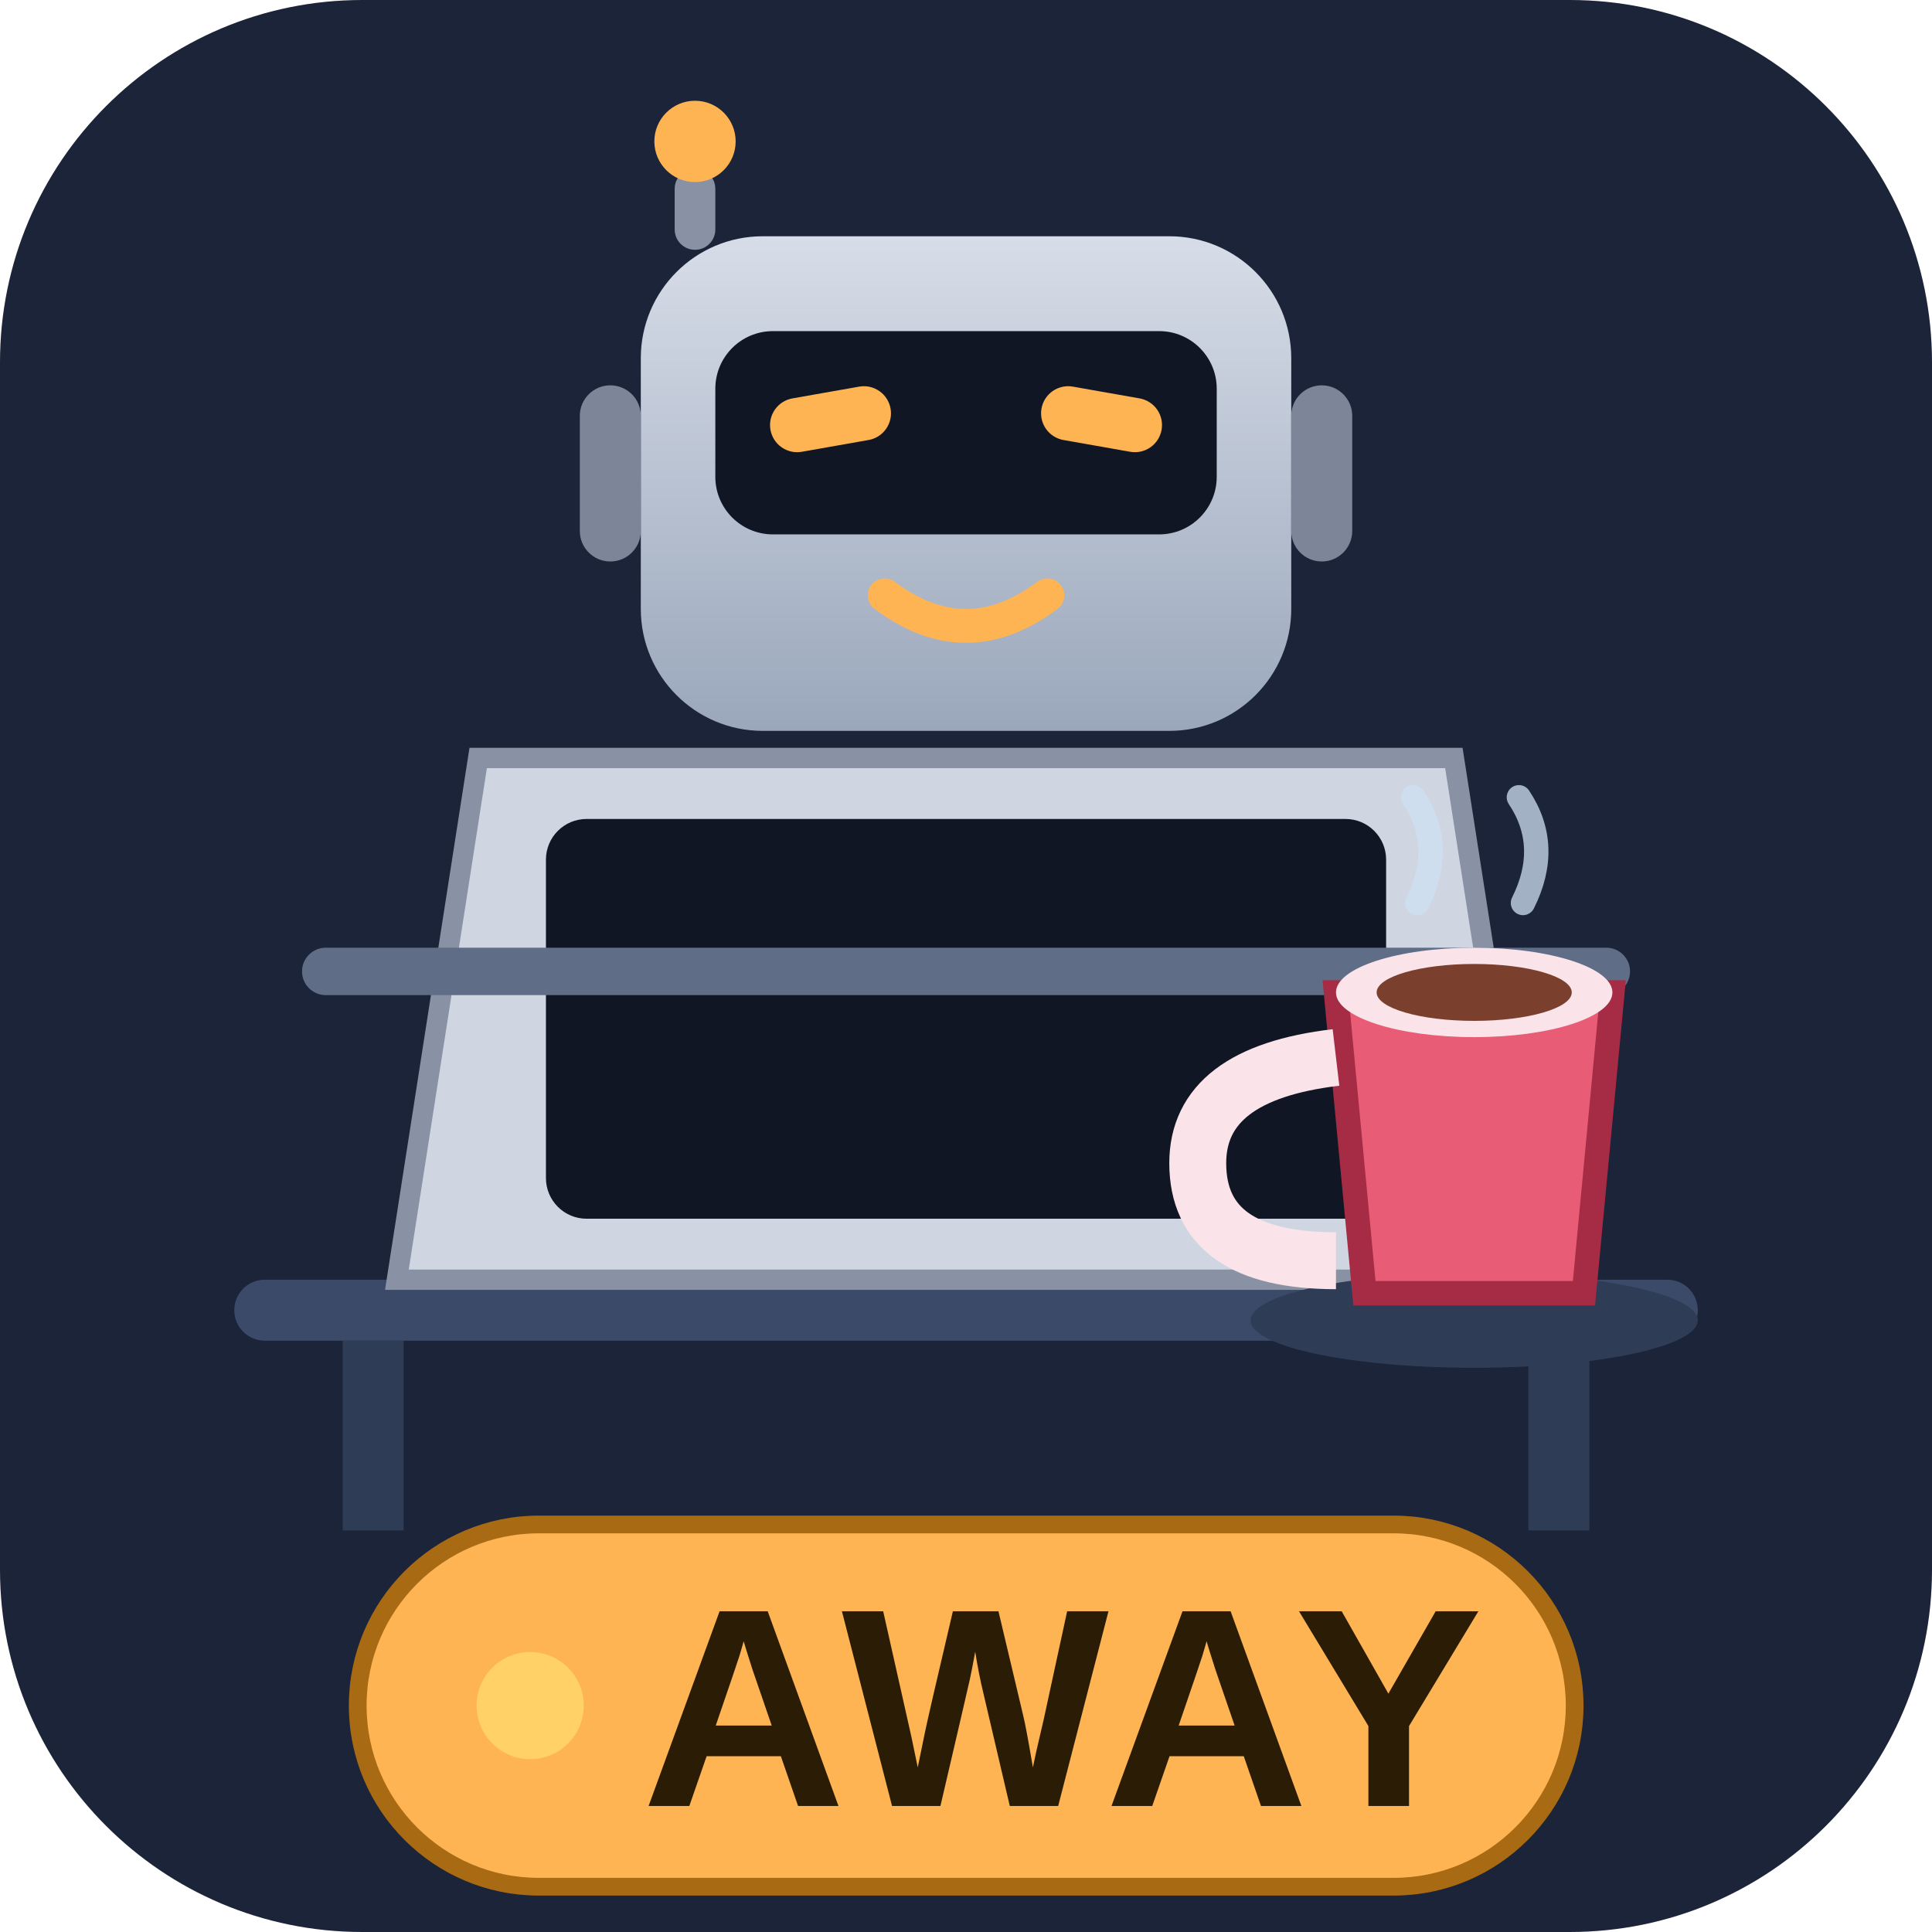
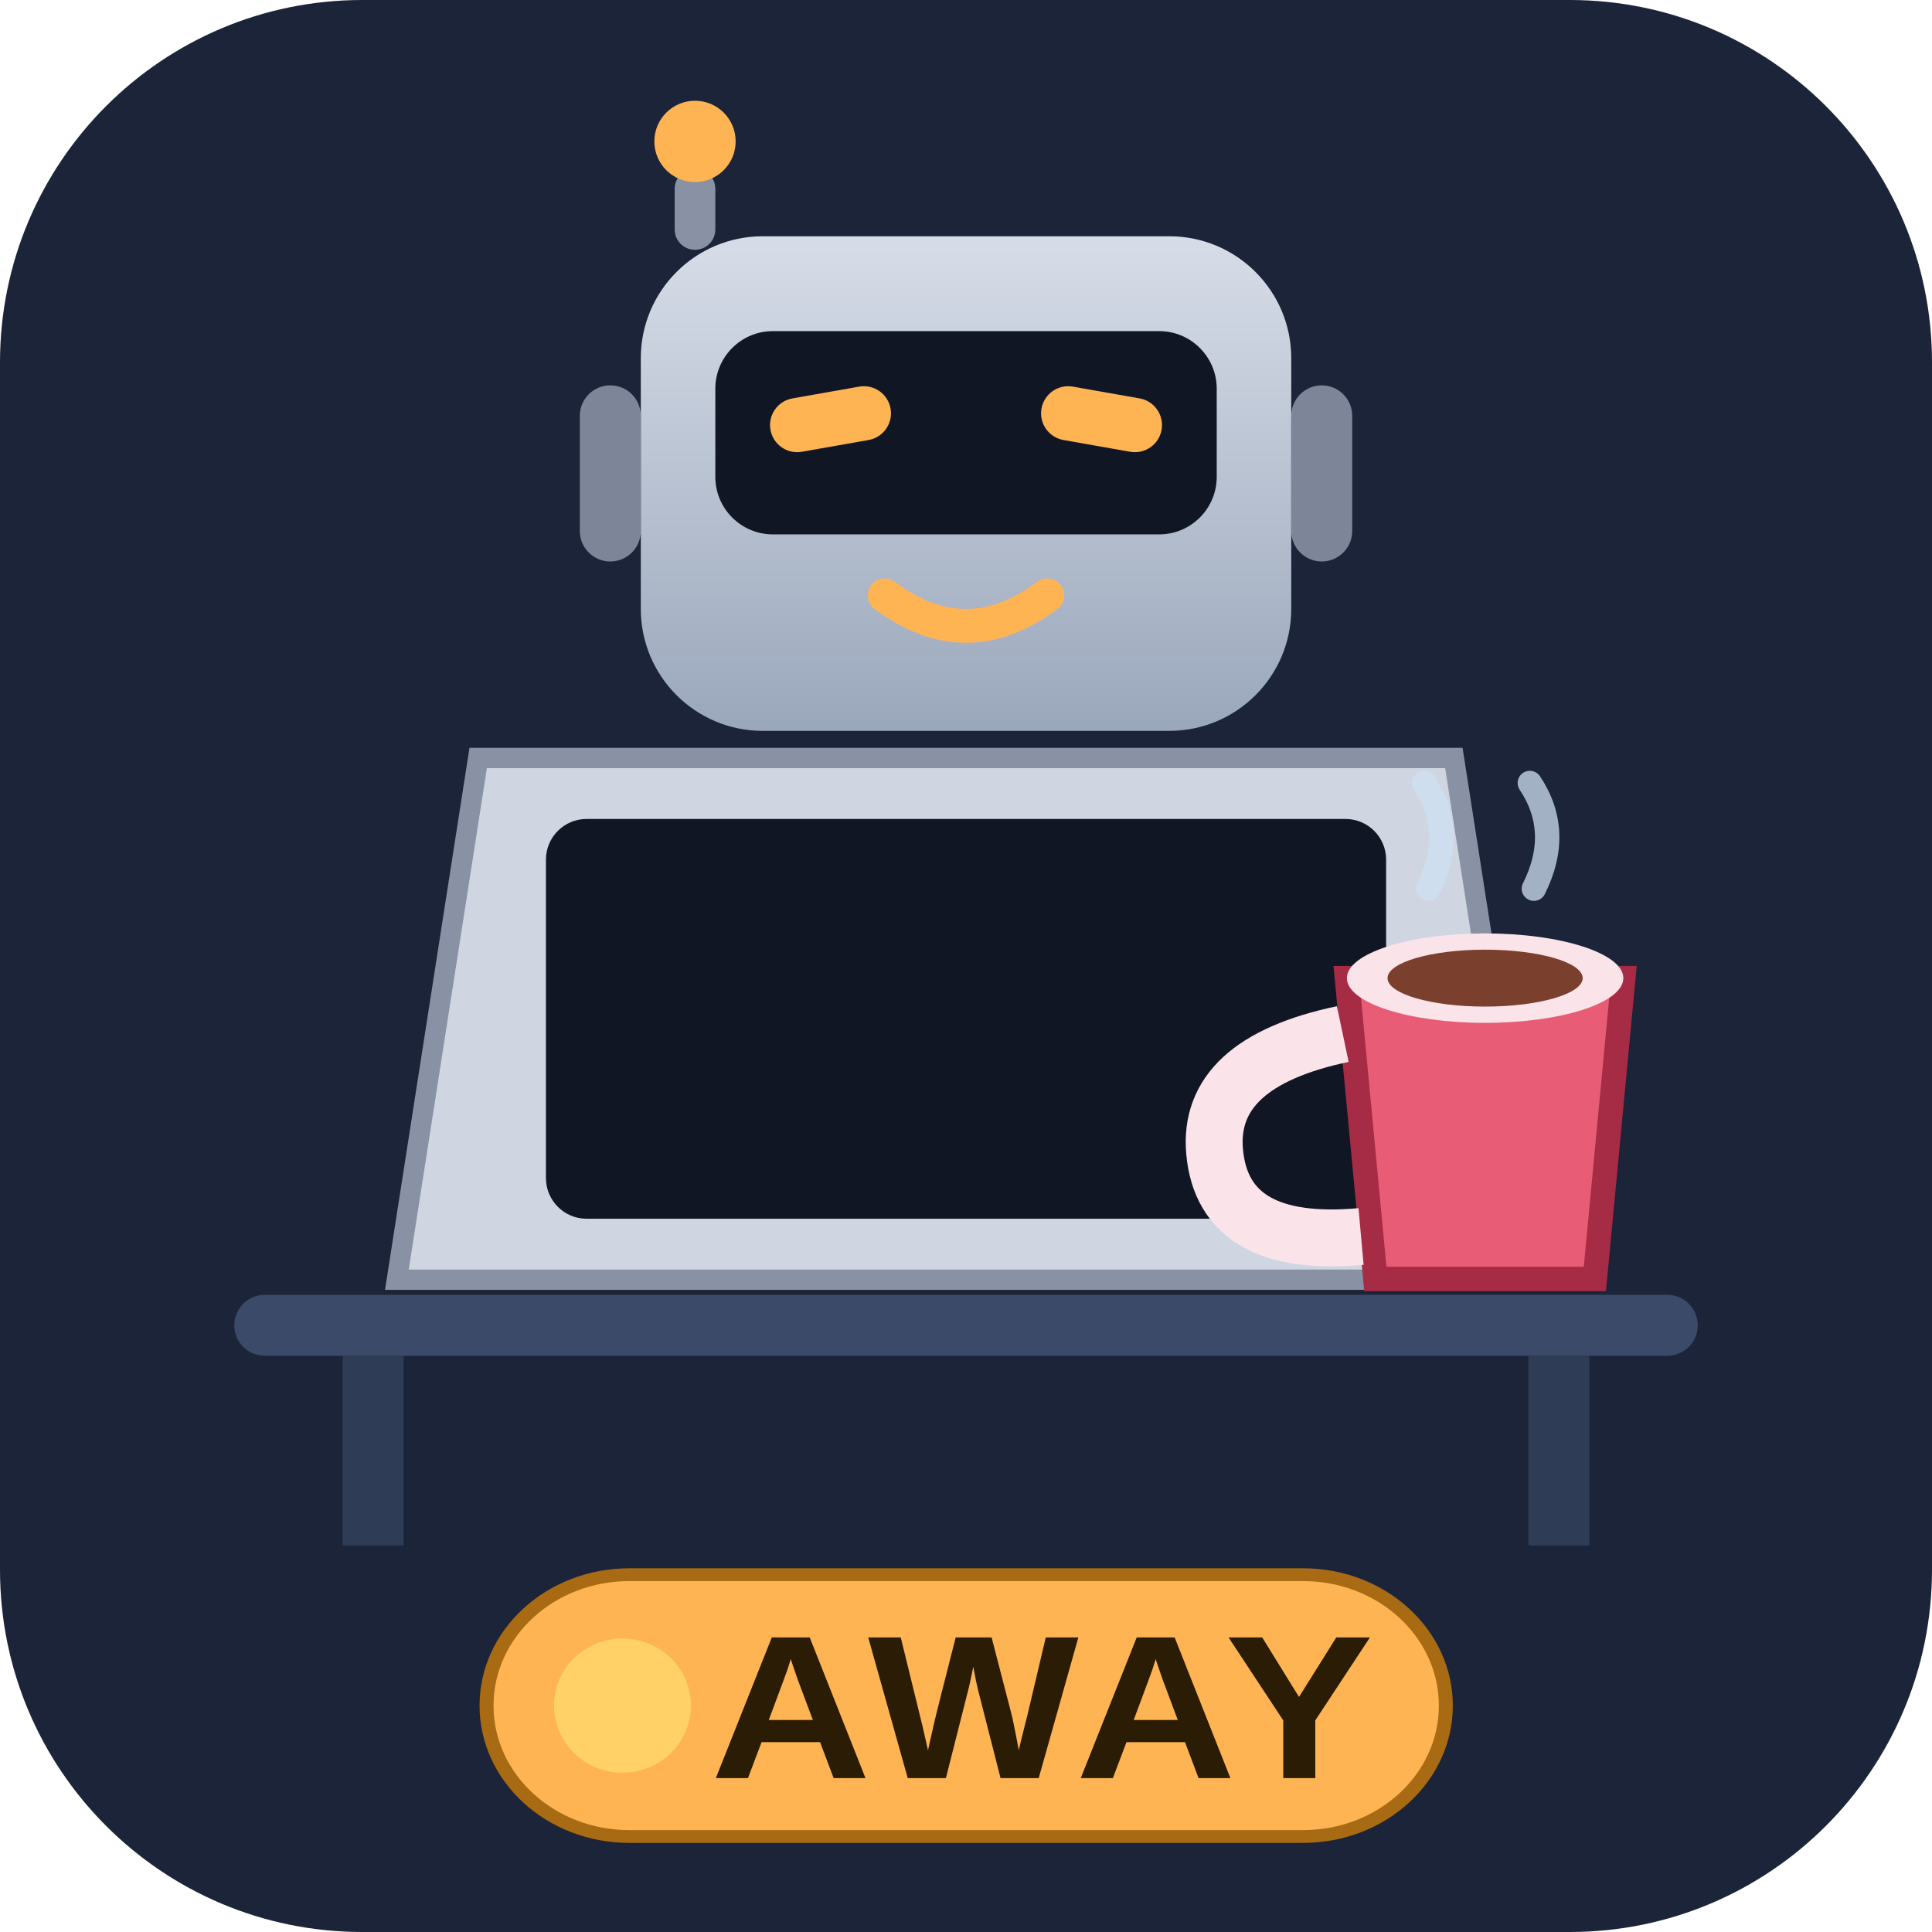
- <svg xmlns="http://www.w3.org/2000/svg" viewBox="0 0 512 512" width="512" height="512">
-   <defs>
+ <svg xmlns="http://www.w3.org/2000/svg" viewBox="0 0 512 512" width="512" height="512" version="1.1" id="svg24">
+   <defs id="defs5">
    <linearGradient id="botP" x1="0" y1="0" x2="0" y2="1">
-       <stop offset="0" stop-color="#d7dde8" />
-       <stop offset="1" stop-color="#9aa7bb" />
+       <stop offset="0" stop-color="#d7dde8" id="stop1" />
+       <stop offset="1" stop-color="#9aa7bb" id="stop2" />
    </linearGradient>
    <linearGradient id="goldP" x1="0" y1="0" x2="1" y2="1">
-       <stop offset="0" stop-color="#fbeec3" />
-       <stop offset="0.55" stop-color="#d9b25c" />
-       <stop offset="1" stop-color="#8b6a2a" />
+       <stop offset="0" stop-color="#fbeec3" id="stop3" />
+       <stop offset="0.55" stop-color="#d9b25c" id="stop4" />
+       <stop offset="1" stop-color="#8b6a2a" id="stop5" />
    </linearGradient>
  </defs>
-   <rect width="512" height="512" rx="96" fill="#1b2438" />
-   <g transform="translate(26.17 -18.19) scale(0.8978)">
-     <rect x="40" y="398" width="432" height="18" rx="9" fill="#3b4a68" />
-     <rect x="72" y="416" width="18" height="56" fill="#2f3c56" />
-     <rect x="422" y="416" width="18" height="56" fill="#2f3c56" />
-     <rect x="170" y="70" width="12" height="24" rx="6" fill="#8892a4" />
-     <circle cx="176" cy="62" r="12" fill="#ffb454" />
-     <rect x="160" y="90" width="192" height="146" rx="36" fill="url(#botP)" />
-     <rect x="142" y="134" width="18" height="52" rx="9" fill="#7c8698" />
-     <rect x="352" y="134" width="18" height="52" rx="9" fill="#7c8698" />
-     <rect x="182" y="118" width="148" height="60" rx="17" fill="#101623" />
-     <g fill="#ffb454">
-       <rect x="198" y="136" width="36" height="16" rx="8" transform="rotate(-10 216 144)" />
-       <rect x="278" y="136" width="36" height="16" rx="8" transform="rotate(10 296 144)" />
+   <rect width="512" height="512" rx="96" fill="#1b2438" id="rect5" />
+   <g transform="translate(26.17 -18.19) scale(0.8978)" id="g23">
+     <g id="g30" transform="translate(0,4.455335)">
+       <rect x="40" y="398" width="432" height="18" rx="9" fill="#3b4a68" id="rect6" />
+       <rect x="72" y="416" width="18" height="56" fill="#2f3c56" id="rect7" />
+       <rect x="422" y="416" width="18" height="56" fill="#2f3c56" id="rect8" />
    </g>
-     <path d="M232 196 q24 18 48 0" stroke="#ffb454" stroke-width="10" fill="none" stroke-linecap="round" />
-     <path d="M112 244 L400 244 L424 398 L88 398 Z" fill="#cfd6e2" />
-     <path d="M112 244 L400 244 L424 398 L88 398 Z" fill="none" stroke="#8892a4" stroke-width="6" />
-     <rect x="132" y="262" width="248" height="118" rx="12" fill="#101623" />
-     <rect x="60" y="300" width="392" height="14" rx="7" fill="#5f6d86" />
-     <ellipse cx="406" cy="410" rx="66" ry="14" fill="#2f3c56" />
-     <g transform="translate(406 402) scale(1.2)">
-       <g transform="translate(0.0 -40.0) scale(1.0)">
-         <path d="M-34 -34 h68 l-7 74 h-54 z" fill="#e85d75" stroke="#a62b45" stroke-width="6" />
-         <ellipse cx="0" cy="-34" rx="34" ry="11" fill="#fbe3ea" />
-         <ellipse cx="0" cy="-34" rx="24" ry="7" fill="#7b3f2e" />
-         <path d="M-34 -18 q-34 4 -34 26 q0 24 34 24" fill="none" stroke="#fbe3ea" stroke-width="14" />
-         <path d="M-14 -56 q7 -14 -1 -26 M12 -56 q7 -14 -1 -26" fill="none" stroke="#cfe0f2" stroke-width="6" stroke-linecap="round" opacity="0.75" />
+     <g id="g29">
+       <g id="g27">
+         <g id="g25">
+           <rect x="170" y="70" width="12" height="24" rx="6" fill="#8892a4" id="rect9" />
+           <circle cx="176" cy="62" r="12" fill="#ffb454" id="circle9" />
+         </g>
+         <g id="g26">
+           <rect x="160" y="90" width="192" height="146" rx="36" fill="url(#botP)" id="rect10" />
+           <rect x="142" y="134" width="18" height="52" rx="9" fill="#7c8698" id="rect11" />
+           <rect x="352" y="134" width="18" height="52" rx="9" fill="#7c8698" id="rect12" />
+           <rect x="182" y="118" width="148" height="60" rx="17" fill="#101623" id="rect13" />
+           <g fill="#ffb454" id="g15">
+             <rect x="198" y="136" width="36" height="16" rx="8" transform="rotate(-10 216 144)" id="rect14" />
+             <rect x="278" y="136" width="36" height="16" rx="8" transform="rotate(10 296 144)" id="rect15" />
+           </g>
+           <path d="M232 196 q24 18 48 0" stroke="#ffb454" stroke-width="10" fill="none" stroke-linecap="round" id="path15" />
+         </g>
+       </g>
+       <g id="g28">
+         <path d="M112 244 L400 244 L424 398 L88 398 Z" fill="#cfd6e2" id="path16" />
+         <path d="M112 244 L400 244 L424 398 L88 398 Z" fill="none" stroke="#8892a4" stroke-width="6" id="path17" />
+         <rect x="132" y="262" width="248" height="118" rx="12" fill="#101623" id="rect17" />
+       </g>
+     </g>
+     <g transform="matrix(1.2,0,0,1.2,409.2219,397.7838)" id="g22">
+       <g transform="translate(0,-40)" id="g21">
+         <path d="M -34,-34 H 34 L 27,40 H -27 Z" fill="#e85d75" stroke="#a62b45" stroke-width="6" id="path18" />
+         <ellipse cx="0" cy="-34" rx="34" ry="11" fill="#fbe3ea" id="ellipse19" />
+         <ellipse cx="0" cy="-34" rx="24" ry="7" fill="#7b3f2e" id="ellipse20" />
+         <path d="m -35.014,-20.244 q -33.502,7.044 -31.522,28.954 2.16,23.903 36.022,20.843" fill="none" stroke="#fbe3ea" stroke-width="14" id="path20" />
+         <path d="m -14,-56 q 7,-14 -1,-26 m 27,26 q 7,-14 -1,-26" fill="none" stroke="#cfe0f2" stroke-width="6" stroke-linecap="round" opacity="0.75" id="path21" />
      </g>
    </g>
  </g>
-   <g transform="translate(256.0 452.0) rotate(0.0)">
-     <rect x="-161.2" y="-48.0" width="322.5" height="96.0" rx="48.0" fill="#ffb454" stroke="#a86a12" stroke-width="4.7" />
-     <circle cx="-115.5" cy="0" r="14.2" fill="#ffd166" />
-     <text x="25.5" y="26.6" text-anchor="middle" font-family="'Segoe UI',Arial,'DejaVu Sans',sans-serif" font-size="75.0" font-weight="700" letter-spacing="3" fill="#2a1c05">AWAY</text>
+   <g transform="matrix(0.7883059,0,0,0.7227385,256.0106,452)" id="g24">
+     <rect x="-161.2" y="-48" width="322.5" height="96" rx="48" fill="#ffb454" stroke="#a86a12" stroke-width="4.7" id="rect23" />
+     <ellipse cx="-115.5" cy="0" fill="#ffd166" id="circle23" rx="23.007" ry="24.606" style="stroke-width:1.676" />
+     <text x="25.5" y="26.6" text-anchor="middle" font-family="'Segoe UI', Arial, 'DejaVu Sans', sans-serif" font-size="75px" font-weight="700" letter-spacing="3" fill="#2a1c05" id="text23">AWAY</text>
  </g>
</svg>
